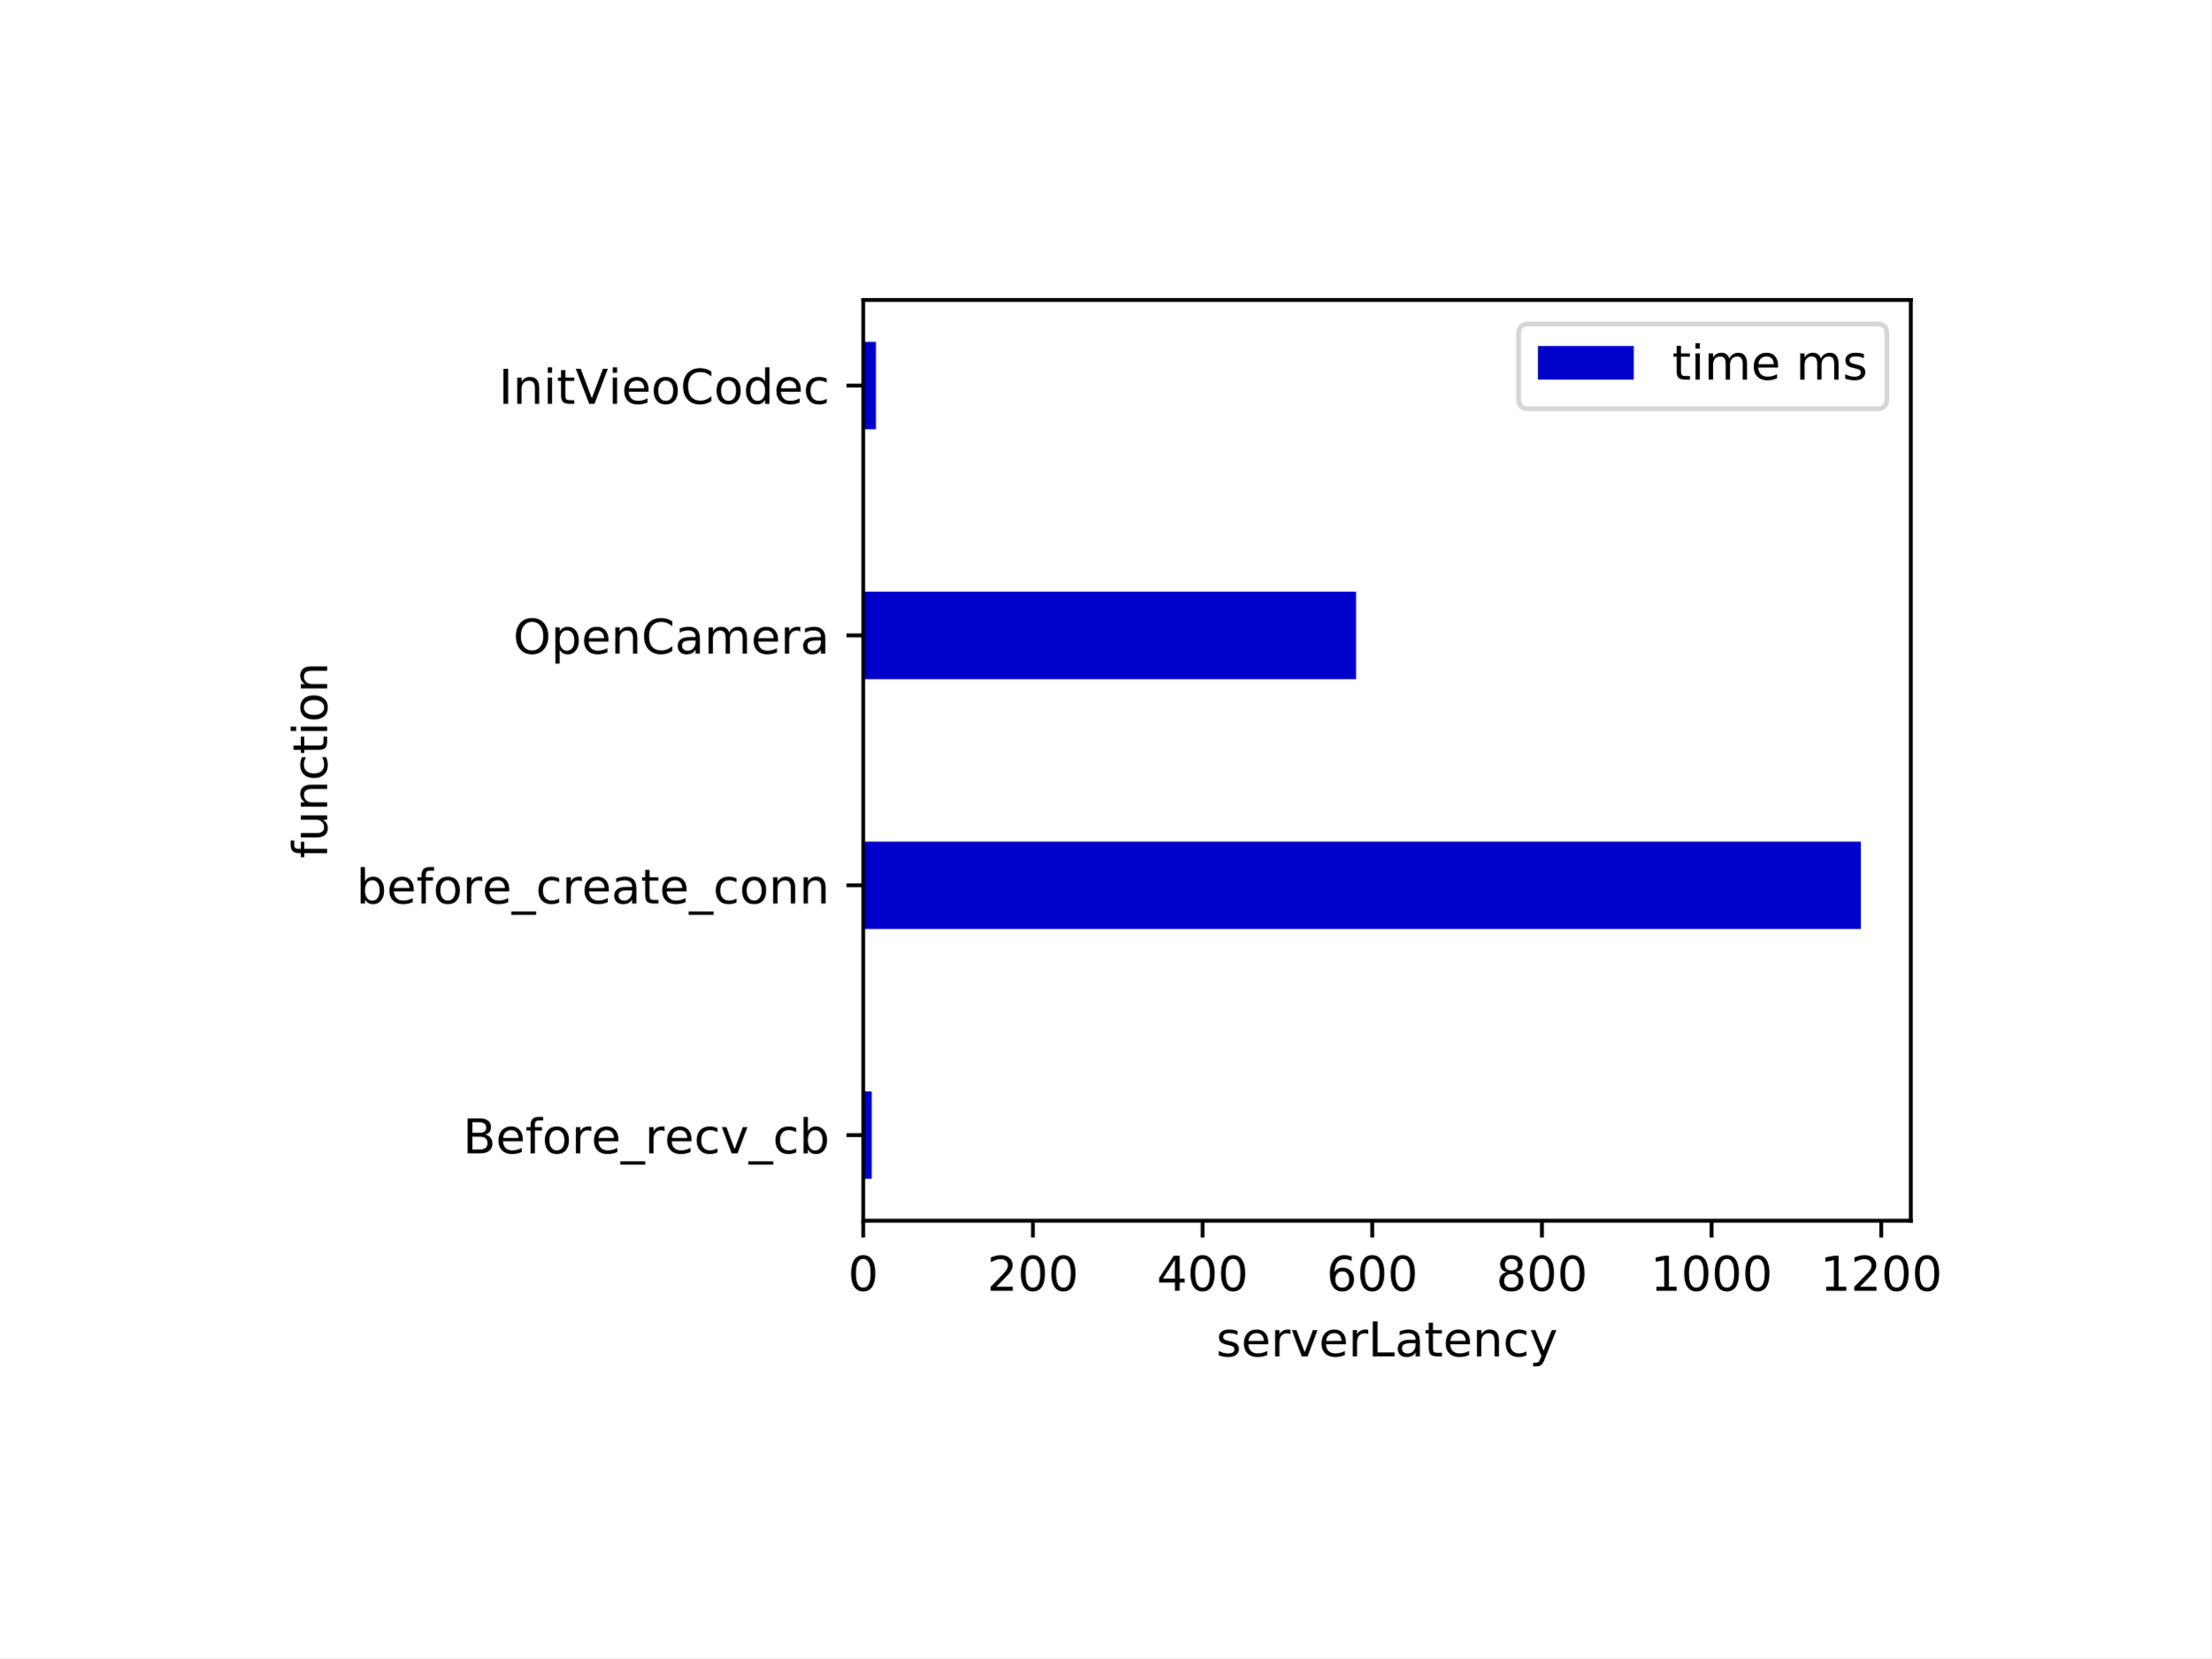
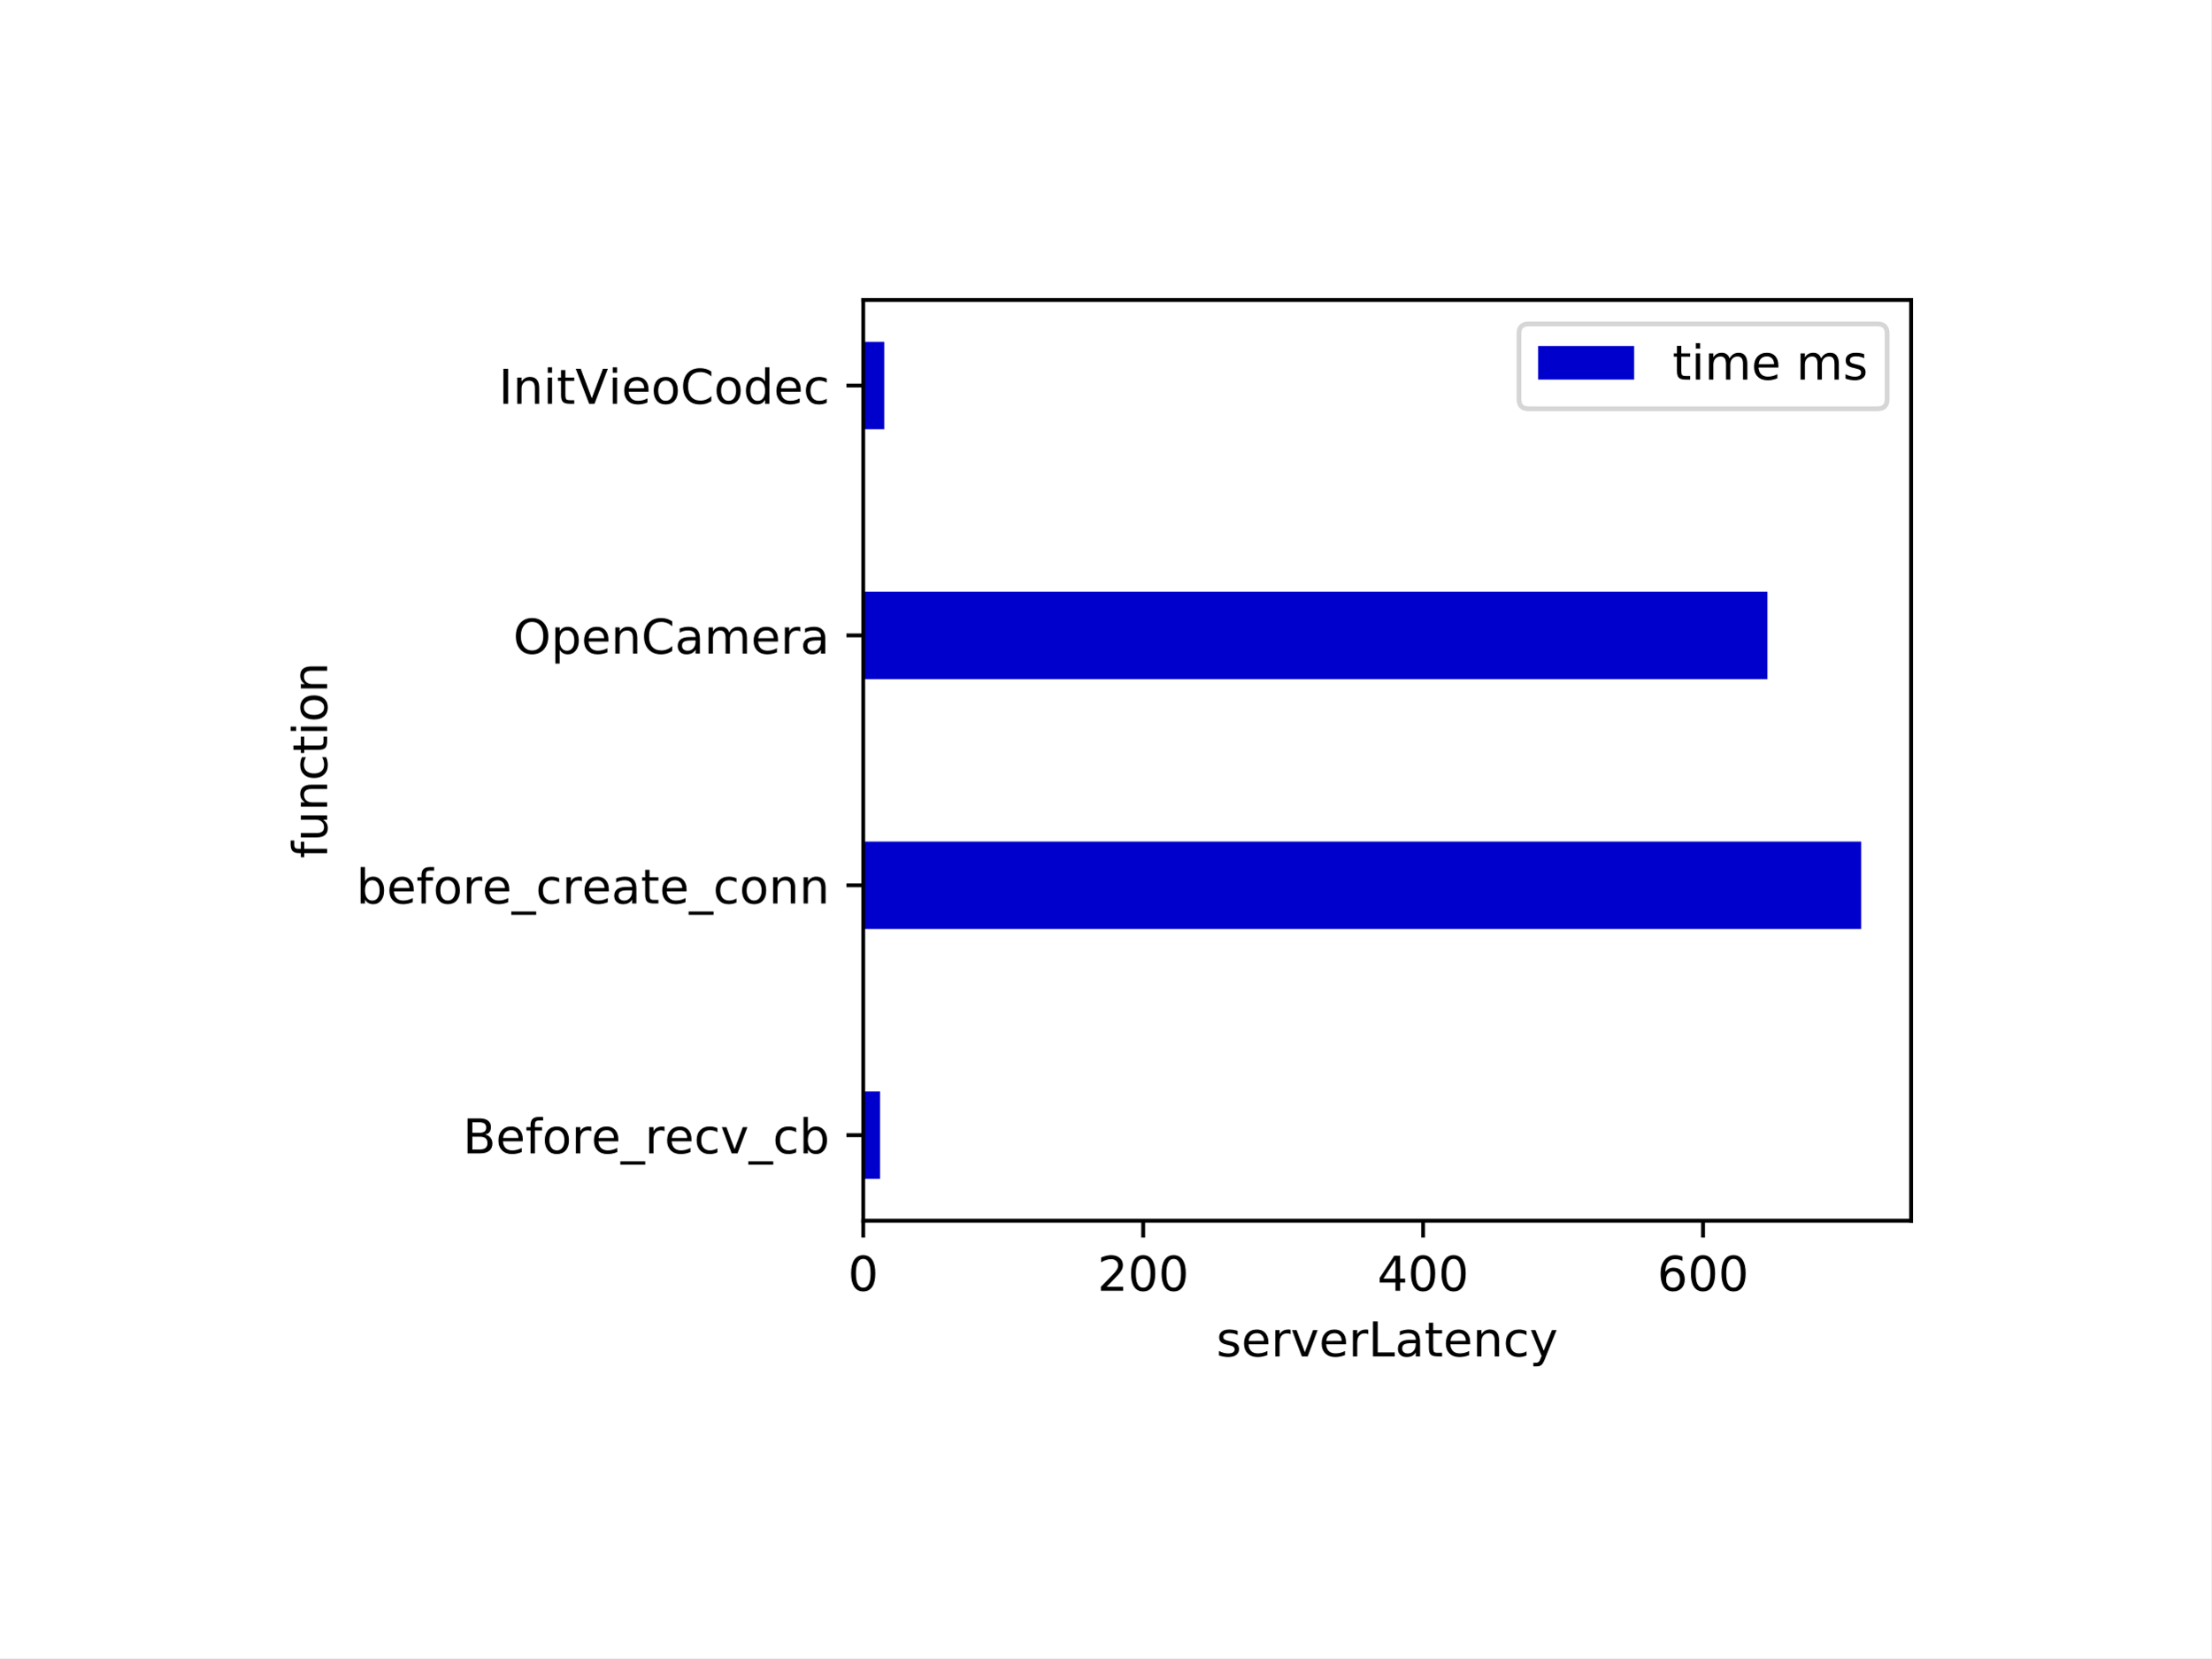
<svg xmlns="http://www.w3.org/2000/svg" xmlns:xlink="http://www.w3.org/1999/xlink" height="345.6pt" version="1.1" viewBox="0 0 460.8 345.6" width="460.8pt">
  <defs>
    <style type="text/css">
*{stroke-linecap:butt;stroke-linejoin:round;}
  </style>
  </defs>
  <g id="figure_1">
    <g id="patch_1">
      <path d="M 0 345.6  L 460.8 345.6  L 460.8 0  L 0 0  z " style="fill:#ffffff;" />
    </g>
    <g id="axes_1">
      <g id="patch_2">
-         <path d="M 179.9 254.44  L 398.22 254.44  L 398.22 62.52  L 179.9 62.52  z " style="fill:#ffffff;" />
+         <path d="M 179.9 254.44  L 398.28 254.44  L 398.28 62.52  L 179.9 62.52  z " style="fill:#ffffff;" />
      </g>
      <g id="patch_3">
-         <path clip-path="url(#p79025042c4)" d="M 179.9 245.716  L 181.668 245.716  L 181.668 227.488  L 179.9 227.488  z " style="fill:#0000cd;" />
+         <path clip-path="url(#p4a1dbe1ac6)" d="M 179.9 245.716  L 183.4 245.716  L 183.4 227.488  L 179.9 227.488  z " style="fill:#0000cd;" />
      </g>
      <g id="patch_4">
-         <path clip-path="url(#p79025042c4)" d="M 179.9 193.635  L 387.823 193.635  L 387.823 175.406  L 179.9 175.406  z " style="fill:#0000cd;" />
+         <path clip-path="url(#p4a1dbe1ac6)" d="M 179.9 193.635  L 387.881 193.635  L 387.881 175.406  L 179.9 175.406  z " style="fill:#0000cd;" />
      </g>
      <g id="patch_5">
-         <path clip-path="url(#p79025042c4)" d="M 179.9 141.554  L 282.624 141.554  L 282.624 123.325  L 179.9 123.325  z " style="fill:#0000cd;" />
+         <path clip-path="url(#p4a1dbe1ac6)" d="M 179.9 141.554  L 368.337 141.554  L 368.337 123.325  L 179.9 123.325  z " style="fill:#0000cd;" />
      </g>
      <g id="patch_6">
-         <path clip-path="url(#p79025042c4)" d="M 179.9 89.472  L 182.552 89.472  L 182.552 71.244  L 179.9 71.244  z " style="fill:#0000cd;" />
+         <path clip-path="url(#p4a1dbe1ac6)" d="M 179.9 89.472  L 184.275 89.472  L 184.275 71.244  L 179.9 71.244  z " style="fill:#0000cd;" />
      </g>
      <g id="matplotlib.axis_1">
        <g id="xtick_1">
          <g id="line2d_1">
            <defs>
-               <path d="M 0 0  L 0 3.5  " id="ma49d80cb54" style="stroke:#000000;stroke-width:0.8;" />
-             </defs>
-             <g>
-               <use style="stroke:#000000;stroke-width:0.8;" x="179.9" xlink:href="#ma49d80cb54" y="254.44" />
+               <path d="M 0 0  L 0 3.5  " id="md226bafcd1" style="stroke:#000000;stroke-width:0.8;" />
+             </defs>
+             <g>
+               <use style="stroke:#000000;stroke-width:0.8;" x="179.9" xlink:href="#md226bafcd1" y="254.44" />
            </g>
          </g>
          <g id="text_1">
            <defs>
              <path d="M 31.781 66.406  Q 24.172 66.406 20.328 58.906  Q 16.5 51.422 16.5 36.375  Q 16.5 21.391 20.328 13.891  Q 24.172 6.391 31.781 6.391  Q 39.453 6.391 43.281 13.891  Q 47.125 21.391 47.125 36.375  Q 47.125 51.422 43.281 58.906  Q 39.453 66.406 31.781 66.406  z M 31.781 74.219  Q 44.047 74.219 50.516 64.516  Q 56.984 54.828 56.984 36.375  Q 56.984 17.969 50.516 8.266  Q 44.047 -1.422 31.781 -1.422  Q 19.531 -1.422 13.062 8.266  Q 6.594 17.969 6.594 36.375  Q 6.594 54.828 13.062 64.516  Q 19.531 74.219 31.781 74.219  z " id="DejaVuSans-30" />
            </defs>
            <g transform="translate(176.7188 269.0384)scale(0.1 -0.1)">
              <use xlink:href="#DejaVuSans-30" />
            </g>
          </g>
        </g>
        <g id="xtick_2">
          <g id="line2d_2">
            <g>
-               <use style="stroke:#000000;stroke-width:0.8;" x="215.261" xlink:href="#ma49d80cb54" y="254.44" />
+               <use style="stroke:#000000;stroke-width:0.8;" x="238.24" xlink:href="#md226bafcd1" y="254.44" />
            </g>
          </g>
          <g id="text_2">
            <defs>
              <path d="M 19.188 8.297  L 53.609 8.297  L 53.609 0  L 7.328 0  L 7.328 8.297  Q 12.938 14.109 22.625 23.891  Q 32.328 33.688 34.812 36.531  Q 39.547 41.844 41.422 45.531  Q 43.312 49.219 43.312 52.781  Q 43.312 58.594 39.234 62.25  Q 35.156 65.922 28.609 65.922  Q 23.969 65.922 18.812 64.312  Q 13.672 62.703 7.812 59.422  L 7.812 69.391  Q 13.766 71.781 18.938 73  Q 24.125 74.219 28.422 74.219  Q 39.75 74.219 46.484 68.547  Q 53.219 62.891 53.219 53.422  Q 53.219 48.922 51.531 44.891  Q 49.859 40.875 45.406 35.406  Q 44.188 33.984 37.641 27.219  Q 31.109 20.453 19.188 8.297  z " id="DejaVuSans-32" />
            </defs>
-             <g transform="translate(205.7174 269.0384)scale(0.1 -0.1)">
+             <g transform="translate(228.6959 269.0384)scale(0.1 -0.1)">
              <use xlink:href="#DejaVuSans-32" />
              <use x="63.623" xlink:href="#DejaVuSans-30" />
              <use x="127.246" xlink:href="#DejaVuSans-30" />
            </g>
          </g>
        </g>
        <g id="xtick_3">
          <g id="line2d_3">
            <g>
-               <use style="stroke:#000000;stroke-width:0.8;" x="250.622" xlink:href="#ma49d80cb54" y="254.44" />
+               <use style="stroke:#000000;stroke-width:0.8;" x="296.579" xlink:href="#md226bafcd1" y="254.44" />
            </g>
          </g>
          <g id="text_3">
            <defs>
              <path d="M 37.797 64.312  L 12.891 25.391  L 37.797 25.391  z M 35.203 72.906  L 47.609 72.906  L 47.609 25.391  L 58.016 25.391  L 58.016 17.188  L 47.609 17.188  L 47.609 0  L 37.797 0  L 37.797 17.188  L 4.891 17.188  L 4.891 26.703  z " id="DejaVuSans-34" />
            </defs>
-             <g transform="translate(241.0785 269.0384)scale(0.1 -0.1)">
+             <g transform="translate(287.0356 269.0384)scale(0.1 -0.1)">
              <use xlink:href="#DejaVuSans-34" />
              <use x="63.623" xlink:href="#DejaVuSans-30" />
              <use x="127.246" xlink:href="#DejaVuSans-30" />
            </g>
          </g>
        </g>
        <g id="xtick_4">
          <g id="line2d_4">
            <g>
-               <use style="stroke:#000000;stroke-width:0.8;" x="285.983" xlink:href="#ma49d80cb54" y="254.44" />
+               <use style="stroke:#000000;stroke-width:0.8;" x="354.919" xlink:href="#md226bafcd1" y="254.44" />
            </g>
          </g>
          <g id="text_4">
            <defs>
              <path d="M 33.016 40.375  Q 26.375 40.375 22.484 35.828  Q 18.609 31.297 18.609 23.391  Q 18.609 15.531 22.484 10.953  Q 26.375 6.391 33.016 6.391  Q 39.656 6.391 43.531 10.953  Q 47.406 15.531 47.406 23.391  Q 47.406 31.297 43.531 35.828  Q 39.656 40.375 33.016 40.375  z M 52.594 71.297  L 52.594 62.312  Q 48.875 64.062 45.094 64.984  Q 41.312 65.922 37.594 65.922  Q 27.828 65.922 22.672 59.328  Q 17.531 52.734 16.797 39.406  Q 19.672 43.656 24.016 45.922  Q 28.375 48.188 33.594 48.188  Q 44.578 48.188 50.953 41.516  Q 57.328 34.859 57.328 23.391  Q 57.328 12.156 50.688 5.359  Q 44.047 -1.422 33.016 -1.422  Q 20.359 -1.422 13.672 8.266  Q 6.984 17.969 6.984 36.375  Q 6.984 53.656 15.188 63.938  Q 23.391 74.219 37.203 74.219  Q 40.922 74.219 44.703 73.484  Q 48.484 72.75 52.594 71.297  z " id="DejaVuSans-36" />
            </defs>
-             <g transform="translate(276.4396 269.0384)scale(0.1 -0.1)">
+             <g transform="translate(345.3753 269.0384)scale(0.1 -0.1)">
              <use xlink:href="#DejaVuSans-36" />
              <use x="63.623" xlink:href="#DejaVuSans-30" />
              <use x="127.246" xlink:href="#DejaVuSans-30" />
            </g>
          </g>
        </g>
-         <g id="xtick_5">
-           <g id="line2d_5">
-             <g>
-               <use style="stroke:#000000;stroke-width:0.8;" x="321.345" xlink:href="#ma49d80cb54" y="254.44" />
-             </g>
-           </g>
-           <g id="text_5">
-             <defs>
-               <path d="M 31.781 34.625  Q 24.75 34.625 20.719 30.859  Q 16.703 27.094 16.703 20.516  Q 16.703 13.922 20.719 10.156  Q 24.75 6.391 31.781 6.391  Q 38.812 6.391 42.859 10.172  Q 46.922 13.969 46.922 20.516  Q 46.922 27.094 42.891 30.859  Q 38.875 34.625 31.781 34.625  z M 21.922 38.812  Q 15.578 40.375 12.031 44.719  Q 8.5 49.078 8.5 55.328  Q 8.5 64.062 14.719 69.141  Q 20.953 74.219 31.781 74.219  Q 42.672 74.219 48.875 69.141  Q 55.078 64.062 55.078 55.328  Q 55.078 49.078 51.531 44.719  Q 48 40.375 41.703 38.812  Q 48.828 37.156 52.797 32.312  Q 56.781 27.484 56.781 20.516  Q 56.781 9.906 50.312 4.234  Q 43.844 -1.422 31.781 -1.422  Q 19.734 -1.422 13.25 4.234  Q 6.781 9.906 6.781 20.516  Q 6.781 27.484 10.781 32.312  Q 14.797 37.156 21.922 38.812  z M 18.312 54.391  Q 18.312 48.734 21.844 45.562  Q 25.391 42.391 31.781 42.391  Q 38.141 42.391 41.719 45.562  Q 45.312 48.734 45.312 54.391  Q 45.312 60.062 41.719 63.234  Q 38.141 66.406 31.781 66.406  Q 25.391 66.406 21.844 63.234  Q 18.312 60.062 18.312 54.391  z " id="DejaVuSans-38" />
-             </defs>
-             <g transform="translate(311.8008 269.0384)scale(0.1 -0.1)">
-               <use xlink:href="#DejaVuSans-38" />
-               <use x="63.623" xlink:href="#DejaVuSans-30" />
-               <use x="127.246" xlink:href="#DejaVuSans-30" />
-             </g>
-           </g>
-         </g>
-         <g id="xtick_6">
-           <g id="line2d_6">
-             <g>
-               <use style="stroke:#000000;stroke-width:0.8;" x="356.706" xlink:href="#ma49d80cb54" y="254.44" />
-             </g>
-           </g>
-           <g id="text_6">
-             <defs>
-               <path d="M 12.406 8.297  L 28.516 8.297  L 28.516 63.922  L 10.984 60.406  L 10.984 69.391  L 28.422 72.906  L 38.281 72.906  L 38.281 8.297  L 54.391 8.297  L 54.391 0  L 12.406 0  z " id="DejaVuSans-31" />
-             </defs>
-             <g transform="translate(343.9806 269.0384)scale(0.1 -0.1)">
-               <use xlink:href="#DejaVuSans-31" />
-               <use x="63.623" xlink:href="#DejaVuSans-30" />
-               <use x="127.246" xlink:href="#DejaVuSans-30" />
-               <use x="190.869" xlink:href="#DejaVuSans-30" />
-             </g>
-           </g>
-         </g>
-         <g id="xtick_7">
-           <g id="line2d_7">
-             <g>
-               <use style="stroke:#000000;stroke-width:0.8;" x="392.067" xlink:href="#ma49d80cb54" y="254.44" />
-             </g>
-           </g>
-           <g id="text_7">
-             <g transform="translate(379.3418 269.0384)scale(0.1 -0.1)">
-               <use xlink:href="#DejaVuSans-31" />
-               <use x="63.623" xlink:href="#DejaVuSans-32" />
-               <use x="127.246" xlink:href="#DejaVuSans-30" />
-               <use x="190.869" xlink:href="#DejaVuSans-30" />
-             </g>
-           </g>
-         </g>
-         <g id="text_8">
+         <g id="text_5">
          <defs>
            <path d="M 44.281 53.078  L 44.281 44.578  Q 40.484 46.531 36.375 47.5  Q 32.281 48.484 27.875 48.484  Q 21.188 48.484 17.844 46.438  Q 14.5 44.391 14.5 40.281  Q 14.5 37.156 16.891 35.375  Q 19.281 33.594 26.516 31.984  L 29.594 31.297  Q 39.156 29.25 43.188 25.516  Q 47.219 21.781 47.219 15.094  Q 47.219 7.469 41.188 3.016  Q 35.156 -1.422 24.609 -1.422  Q 20.219 -1.422 15.453 -0.562  Q 10.688 0.297 5.422 2  L 5.422 11.281  Q 10.406 8.688 15.234 7.391  Q 20.062 6.109 24.812 6.109  Q 31.156 6.109 34.562 8.281  Q 37.984 10.453 37.984 14.406  Q 37.984 18.062 35.516 20.016  Q 33.062 21.969 24.703 23.781  L 21.578 24.516  Q 13.234 26.266 9.516 29.906  Q 5.812 33.547 5.812 39.891  Q 5.812 47.609 11.281 51.797  Q 16.75 56 26.812 56  Q 31.781 56 36.172 55.266  Q 40.578 54.547 44.281 53.078  z " id="DejaVuSans-73" />
            <path d="M 56.203 29.594  L 56.203 25.203  L 14.891 25.203  Q 15.484 15.922 20.484 11.062  Q 25.484 6.203 34.422 6.203  Q 39.594 6.203 44.453 7.469  Q 49.312 8.734 54.109 11.281  L 54.109 2.781  Q 49.266 0.734 44.188 -0.344  Q 39.109 -1.422 33.891 -1.422  Q 20.797 -1.422 13.156 6.188  Q 5.516 13.812 5.516 26.812  Q 5.516 40.234 12.766 48.109  Q 20.016 56 32.328 56  Q 43.359 56 49.781 48.891  Q 56.203 41.797 56.203 29.594  z M 47.219 32.234  Q 47.125 39.594 43.094 43.984  Q 39.062 48.391 32.422 48.391  Q 24.906 48.391 20.391 44.141  Q 15.875 39.891 15.188 32.172  z " id="DejaVuSans-65" />
            <path d="M 41.109 46.297  Q 39.594 47.172 37.812 47.578  Q 36.031 48 33.891 48  Q 26.266 48 22.188 43.047  Q 18.109 38.094 18.109 28.812  L 18.109 0  L 9.078 0  L 9.078 54.688  L 18.109 54.688  L 18.109 46.188  Q 20.953 51.172 25.484 53.578  Q 30.031 56 36.531 56  Q 37.453 56 38.578 55.875  Q 39.703 55.766 41.062 55.516  z " id="DejaVuSans-72" />
            <path d="M 2.984 54.688  L 12.5 54.688  L 29.594 8.797  L 46.688 54.688  L 56.203 54.688  L 35.688 0  L 23.484 0  z " id="DejaVuSans-76" />
            <path d="M 9.812 72.906  L 19.672 72.906  L 19.672 8.297  L 55.172 8.297  L 55.172 0  L 9.812 0  z " id="DejaVuSans-4c" />
            <path d="M 34.281 27.484  Q 23.391 27.484 19.188 25  Q 14.984 22.516 14.984 16.5  Q 14.984 11.719 18.141 8.906  Q 21.297 6.109 26.703 6.109  Q 34.188 6.109 38.703 11.406  Q 43.219 16.703 43.219 25.484  L 43.219 27.484  z M 52.203 31.203  L 52.203 0  L 43.219 0  L 43.219 8.297  Q 40.141 3.328 35.547 0.953  Q 30.953 -1.422 24.312 -1.422  Q 15.922 -1.422 10.953 3.297  Q 6 8.016 6 15.922  Q 6 25.141 12.172 29.828  Q 18.359 34.516 30.609 34.516  L 43.219 34.516  L 43.219 35.406  Q 43.219 41.609 39.141 45  Q 35.062 48.391 27.688 48.391  Q 23 48.391 18.547 47.266  Q 14.109 46.141 10.016 43.891  L 10.016 52.203  Q 14.938 54.109 19.578 55.047  Q 24.219 56 28.609 56  Q 40.484 56 46.344 49.844  Q 52.203 43.703 52.203 31.203  z " id="DejaVuSans-61" />
            <path d="M 18.312 70.219  L 18.312 54.688  L 36.812 54.688  L 36.812 47.703  L 18.312 47.703  L 18.312 18.016  Q 18.312 11.328 20.141 9.422  Q 21.969 7.516 27.594 7.516  L 36.812 7.516  L 36.812 0  L 27.594 0  Q 17.188 0 13.234 3.875  Q 9.281 7.766 9.281 18.016  L 9.281 47.703  L 2.688 47.703  L 2.688 54.688  L 9.281 54.688  L 9.281 70.219  z " id="DejaVuSans-74" />
            <path d="M 54.891 33.016  L 54.891 0  L 45.906 0  L 45.906 32.719  Q 45.906 40.484 42.875 44.328  Q 39.844 48.188 33.797 48.188  Q 26.516 48.188 22.312 43.547  Q 18.109 38.922 18.109 30.906  L 18.109 0  L 9.078 0  L 9.078 54.688  L 18.109 54.688  L 18.109 46.188  Q 21.344 51.125 25.703 53.562  Q 30.078 56 35.797 56  Q 45.219 56 50.047 50.172  Q 54.891 44.344 54.891 33.016  z " id="DejaVuSans-6e" />
            <path d="M 48.781 52.594  L 48.781 44.188  Q 44.969 46.297 41.141 47.344  Q 37.312 48.391 33.406 48.391  Q 24.656 48.391 19.812 42.844  Q 14.984 37.312 14.984 27.297  Q 14.984 17.281 19.812 11.734  Q 24.656 6.203 33.406 6.203  Q 37.312 6.203 41.141 7.25  Q 44.969 8.297 48.781 10.406  L 48.781 2.094  Q 45.016 0.344 40.984 -0.531  Q 36.969 -1.422 32.422 -1.422  Q 20.062 -1.422 12.781 6.344  Q 5.516 14.109 5.516 27.297  Q 5.516 40.672 12.859 48.328  Q 20.219 56 33.016 56  Q 37.156 56 41.109 55.141  Q 45.062 54.297 48.781 52.594  z " id="DejaVuSans-63" />
            <path d="M 32.172 -5.078  Q 28.375 -14.844 24.75 -17.812  Q 21.141 -20.797 15.094 -20.797  L 7.906 -20.797  L 7.906 -13.281  L 13.188 -13.281  Q 16.891 -13.281 18.938 -11.516  Q 21 -9.766 23.484 -3.219  L 25.094 0.875  L 2.984 54.688  L 12.5 54.688  L 29.594 11.922  L 46.688 54.688  L 56.203 54.688  z " id="DejaVuSans-79" />
          </defs>
-           <g transform="translate(253.4676 282.7166)scale(0.1 -0.1)">
+           <g transform="translate(253.4978 282.7166)scale(0.1 -0.1)">
            <use xlink:href="#DejaVuSans-73" />
            <use x="52.1" xlink:href="#DejaVuSans-65" />
            <use x="113.623" xlink:href="#DejaVuSans-72" />
            <use x="154.736" xlink:href="#DejaVuSans-76" />
            <use x="213.916" xlink:href="#DejaVuSans-65" />
            <use x="275.439" xlink:href="#DejaVuSans-72" />
            <use x="316.553" xlink:href="#DejaVuSans-4c" />
            <use x="372.266" xlink:href="#DejaVuSans-61" />
            <use x="433.545" xlink:href="#DejaVuSans-74" />
            <use x="472.754" xlink:href="#DejaVuSans-65" />
            <use x="534.277" xlink:href="#DejaVuSans-6e" />
            <use x="597.656" xlink:href="#DejaVuSans-63" />
            <use x="652.637" xlink:href="#DejaVuSans-79" />
          </g>
        </g>
      </g>
      <g id="matplotlib.axis_2">
        <g id="ytick_1">
-           <g id="line2d_8">
-             <defs>
-               <path d="M 0 0  L -3.5 0  " id="m3fba79998d" style="stroke:#000000;stroke-width:0.8;" />
-             </defs>
-             <g>
-               <use style="stroke:#000000;stroke-width:0.8;" x="179.9" xlink:href="#m3fba79998d" y="236.602" />
-             </g>
-           </g>
-           <g id="text_9">
+           <g id="line2d_5">
+             <defs>
+               <path d="M 0 0  L -3.5 0  " id="mdd6d3f6734" style="stroke:#000000;stroke-width:0.8;" />
+             </defs>
+             <g>
+               <use style="stroke:#000000;stroke-width:0.8;" x="179.9" xlink:href="#mdd6d3f6734" y="236.602" />
+             </g>
+           </g>
+           <g id="text_6">
            <defs>
              <path d="M 19.672 34.812  L 19.672 8.109  L 35.5 8.109  Q 43.453 8.109 47.281 11.406  Q 51.125 14.703 51.125 21.484  Q 51.125 28.328 47.281 31.562  Q 43.453 34.812 35.5 34.812  z M 19.672 64.797  L 19.672 42.828  L 34.281 42.828  Q 41.5 42.828 45.031 45.531  Q 48.578 48.25 48.578 53.812  Q 48.578 59.328 45.031 62.062  Q 41.5 64.797 34.281 64.797  z M 9.812 72.906  L 35.016 72.906  Q 46.297 72.906 52.391 68.219  Q 58.5 63.531 58.5 54.891  Q 58.5 48.188 55.375 44.234  Q 52.25 40.281 46.188 39.312  Q 53.469 37.75 57.5 32.781  Q 61.531 27.828 61.531 20.406  Q 61.531 10.641 54.891 5.312  Q 48.25 0 35.984 0  L 9.812 0  z " id="DejaVuSans-42" />
              <path d="M 37.109 75.984  L 37.109 68.5  L 28.516 68.5  Q 23.688 68.5 21.797 66.547  Q 19.922 64.594 19.922 59.516  L 19.922 54.688  L 34.719 54.688  L 34.719 47.703  L 19.922 47.703  L 19.922 0  L 10.891 0  L 10.891 47.703  L 2.297 47.703  L 2.297 54.688  L 10.891 54.688  L 10.891 58.5  Q 10.891 67.625 15.141 71.797  Q 19.391 75.984 28.609 75.984  z " id="DejaVuSans-66" />
              <path d="M 30.609 48.391  Q 23.391 48.391 19.188 42.75  Q 14.984 37.109 14.984 27.297  Q 14.984 17.484 19.156 11.844  Q 23.344 6.203 30.609 6.203  Q 37.797 6.203 41.984 11.859  Q 46.188 17.531 46.188 27.297  Q 46.188 37.016 41.984 42.703  Q 37.797 48.391 30.609 48.391  z M 30.609 56  Q 42.328 56 49.016 48.375  Q 55.719 40.766 55.719 27.297  Q 55.719 13.875 49.016 6.219  Q 42.328 -1.422 30.609 -1.422  Q 18.844 -1.422 12.172 6.219  Q 5.516 13.875 5.516 27.297  Q 5.516 40.766 12.172 48.375  Q 18.844 56 30.609 56  z " id="DejaVuSans-6f" />
              <path d="M 50.984 -16.609  L 50.984 -23.578  L -0.984 -23.578  L -0.984 -16.609  z " id="DejaVuSans-5f" />
              <path d="M 48.688 27.297  Q 48.688 37.203 44.609 42.844  Q 40.531 48.484 33.406 48.484  Q 26.266 48.484 22.188 42.844  Q 18.109 37.203 18.109 27.297  Q 18.109 17.391 22.188 11.75  Q 26.266 6.109 33.406 6.109  Q 40.531 6.109 44.609 11.75  Q 48.688 17.391 48.688 27.297  z M 18.109 46.391  Q 20.953 51.266 25.266 53.625  Q 29.594 56 35.594 56  Q 45.562 56 51.781 48.094  Q 58.016 40.188 58.016 27.297  Q 58.016 14.406 51.781 6.484  Q 45.562 -1.422 35.594 -1.422  Q 29.594 -1.422 25.266 0.953  Q 20.953 3.328 18.109 8.203  L 18.109 0  L 9.078 0  L 9.078 75.984  L 18.109 75.984  z " id="DejaVuSans-62" />
            </defs>
            <g transform="translate(96.46094 240.4013)scale(0.1 -0.1)">
              <use xlink:href="#DejaVuSans-42" />
              <use x="68.604" xlink:href="#DejaVuSans-65" />
              <use x="130.127" xlink:href="#DejaVuSans-66" />
              <use x="165.332" xlink:href="#DejaVuSans-6f" />
              <use x="226.514" xlink:href="#DejaVuSans-72" />
              <use x="267.596" xlink:href="#DejaVuSans-65" />
              <use x="329.119" xlink:href="#DejaVuSans-5f" />
              <use x="379.119" xlink:href="#DejaVuSans-72" />
              <use x="420.201" xlink:href="#DejaVuSans-65" />
              <use x="481.725" xlink:href="#DejaVuSans-63" />
              <use x="536.705" xlink:href="#DejaVuSans-76" />
              <use x="595.885" xlink:href="#DejaVuSans-5f" />
              <use x="645.885" xlink:href="#DejaVuSans-63" />
              <use x="700.865" xlink:href="#DejaVuSans-62" />
            </g>
          </g>
        </g>
        <g id="ytick_2">
-           <g id="line2d_9">
-             <g>
-               <use style="stroke:#000000;stroke-width:0.8;" x="179.9" xlink:href="#m3fba79998d" y="184.521" />
-             </g>
-           </g>
-           <g id="text_10">
+           <g id="line2d_6">
+             <g>
+               <use style="stroke:#000000;stroke-width:0.8;" x="179.9" xlink:href="#mdd6d3f6734" y="184.521" />
+             </g>
+           </g>
+           <g id="text_7">
            <g transform="translate(74.24531 188.3199)scale(0.1 -0.1)">
              <use xlink:href="#DejaVuSans-62" />
              <use x="63.477" xlink:href="#DejaVuSans-65" />
              <use x="125" xlink:href="#DejaVuSans-66" />
              <use x="160.205" xlink:href="#DejaVuSans-6f" />
              <use x="221.387" xlink:href="#DejaVuSans-72" />
              <use x="262.469" xlink:href="#DejaVuSans-65" />
              <use x="323.992" xlink:href="#DejaVuSans-5f" />
              <use x="373.992" xlink:href="#DejaVuSans-63" />
              <use x="428.973" xlink:href="#DejaVuSans-72" />
              <use x="470.055" xlink:href="#DejaVuSans-65" />
              <use x="531.578" xlink:href="#DejaVuSans-61" />
              <use x="592.857" xlink:href="#DejaVuSans-74" />
              <use x="632.066" xlink:href="#DejaVuSans-65" />
              <use x="693.59" xlink:href="#DejaVuSans-5f" />
              <use x="743.59" xlink:href="#DejaVuSans-63" />
              <use x="798.57" xlink:href="#DejaVuSans-6f" />
              <use x="859.752" xlink:href="#DejaVuSans-6e" />
              <use x="923.131" xlink:href="#DejaVuSans-6e" />
            </g>
          </g>
        </g>
        <g id="ytick_3">
-           <g id="line2d_10">
-             <g>
-               <use style="stroke:#000000;stroke-width:0.8;" x="179.9" xlink:href="#m3fba79998d" y="132.439" />
-             </g>
-           </g>
-           <g id="text_11">
+           <g id="line2d_7">
+             <g>
+               <use style="stroke:#000000;stroke-width:0.8;" x="179.9" xlink:href="#mdd6d3f6734" y="132.439" />
+             </g>
+           </g>
+           <g id="text_8">
            <defs>
              <path d="M 39.406 66.219  Q 28.656 66.219 22.328 58.203  Q 16.016 50.203 16.016 36.375  Q 16.016 22.609 22.328 14.594  Q 28.656 6.594 39.406 6.594  Q 50.141 6.594 56.422 14.594  Q 62.703 22.609 62.703 36.375  Q 62.703 50.203 56.422 58.203  Q 50.141 66.219 39.406 66.219  z M 39.406 74.219  Q 54.734 74.219 63.906 63.938  Q 73.094 53.656 73.094 36.375  Q 73.094 19.141 63.906 8.859  Q 54.734 -1.422 39.406 -1.422  Q 24.031 -1.422 14.812 8.828  Q 5.609 19.094 5.609 36.375  Q 5.609 53.656 14.812 63.938  Q 24.031 74.219 39.406 74.219  z " id="DejaVuSans-4f" />
              <path d="M 18.109 8.203  L 18.109 -20.797  L 9.078 -20.797  L 9.078 54.688  L 18.109 54.688  L 18.109 46.391  Q 20.953 51.266 25.266 53.625  Q 29.594 56 35.594 56  Q 45.562 56 51.781 48.094  Q 58.016 40.188 58.016 27.297  Q 58.016 14.406 51.781 6.484  Q 45.562 -1.422 35.594 -1.422  Q 29.594 -1.422 25.266 0.953  Q 20.953 3.328 18.109 8.203  z M 48.688 27.297  Q 48.688 37.203 44.609 42.844  Q 40.531 48.484 33.406 48.484  Q 26.266 48.484 22.188 42.844  Q 18.109 37.203 18.109 27.297  Q 18.109 17.391 22.188 11.75  Q 26.266 6.109 33.406 6.109  Q 40.531 6.109 44.609 11.75  Q 48.688 17.391 48.688 27.297  z " id="DejaVuSans-70" />
              <path d="M 64.406 67.281  L 64.406 56.891  Q 59.422 61.531 53.781 63.812  Q 48.141 66.109 41.797 66.109  Q 29.297 66.109 22.656 58.469  Q 16.016 50.828 16.016 36.375  Q 16.016 21.969 22.656 14.328  Q 29.297 6.688 41.797 6.688  Q 48.141 6.688 53.781 8.984  Q 59.422 11.281 64.406 15.922  L 64.406 5.609  Q 59.234 2.094 53.438 0.328  Q 47.656 -1.422 41.219 -1.422  Q 24.656 -1.422 15.125 8.703  Q 5.609 18.844 5.609 36.375  Q 5.609 53.953 15.125 64.078  Q 24.656 74.219 41.219 74.219  Q 47.75 74.219 53.531 72.484  Q 59.328 70.75 64.406 67.281  z " id="DejaVuSans-43" />
              <path d="M 52 44.188  Q 55.375 50.25 60.062 53.125  Q 64.75 56 71.094 56  Q 79.641 56 84.281 50.016  Q 88.922 44.047 88.922 33.016  L 88.922 0  L 79.891 0  L 79.891 32.719  Q 79.891 40.578 77.094 44.375  Q 74.312 48.188 68.609 48.188  Q 61.625 48.188 57.562 43.547  Q 53.516 38.922 53.516 30.906  L 53.516 0  L 44.484 0  L 44.484 32.719  Q 44.484 40.625 41.703 44.406  Q 38.922 48.188 33.109 48.188  Q 26.219 48.188 22.156 43.531  Q 18.109 38.875 18.109 30.906  L 18.109 0  L 9.078 0  L 9.078 54.688  L 18.109 54.688  L 18.109 46.188  Q 21.188 51.219 25.484 53.609  Q 29.781 56 35.688 56  Q 41.656 56 45.828 52.969  Q 50 49.953 52 44.188  z " id="DejaVuSans-6d" />
            </defs>
            <g transform="translate(106.9453 136.2385)scale(0.1 -0.1)">
              <use xlink:href="#DejaVuSans-4f" />
              <use x="78.711" xlink:href="#DejaVuSans-70" />
              <use x="142.188" xlink:href="#DejaVuSans-65" />
              <use x="203.711" xlink:href="#DejaVuSans-6e" />
              <use x="267.09" xlink:href="#DejaVuSans-43" />
              <use x="336.914" xlink:href="#DejaVuSans-61" />
              <use x="398.193" xlink:href="#DejaVuSans-6d" />
              <use x="495.605" xlink:href="#DejaVuSans-65" />
              <use x="557.129" xlink:href="#DejaVuSans-72" />
              <use x="598.242" xlink:href="#DejaVuSans-61" />
            </g>
          </g>
        </g>
        <g id="ytick_4">
-           <g id="line2d_11">
-             <g>
-               <use style="stroke:#000000;stroke-width:0.8;" x="179.9" xlink:href="#m3fba79998d" y="80.358" />
-             </g>
-           </g>
-           <g id="text_12">
+           <g id="line2d_8">
+             <g>
+               <use style="stroke:#000000;stroke-width:0.8;" x="179.9" xlink:href="#mdd6d3f6734" y="80.358" />
+             </g>
+           </g>
+           <g id="text_9">
            <defs>
              <path d="M 9.812 72.906  L 19.672 72.906  L 19.672 0  L 9.812 0  z " id="DejaVuSans-49" />
              <path d="M 9.422 54.688  L 18.406 54.688  L 18.406 0  L 9.422 0  z M 9.422 75.984  L 18.406 75.984  L 18.406 64.594  L 9.422 64.594  z " id="DejaVuSans-69" />
              <path d="M 28.609 0  L 0.781 72.906  L 11.078 72.906  L 34.188 11.531  L 57.328 72.906  L 67.578 72.906  L 39.797 0  z " id="DejaVuSans-56" />
              <path d="M 45.406 46.391  L 45.406 75.984  L 54.391 75.984  L 54.391 0  L 45.406 0  L 45.406 8.203  Q 42.578 3.328 38.25 0.953  Q 33.938 -1.422 27.875 -1.422  Q 17.969 -1.422 11.734 6.484  Q 5.516 14.406 5.516 27.297  Q 5.516 40.188 11.734 48.094  Q 17.969 56 27.875 56  Q 33.938 56 38.25 53.625  Q 42.578 51.266 45.406 46.391  z M 14.797 27.297  Q 14.797 17.391 18.875 11.75  Q 22.953 6.109 30.078 6.109  Q 37.203 6.109 41.297 11.75  Q 45.406 17.391 45.406 27.297  Q 45.406 37.203 41.297 42.844  Q 37.203 48.484 30.078 48.484  Q 22.953 48.484 18.875 42.844  Q 14.797 37.203 14.797 27.297  z " id="DejaVuSans-64" />
            </defs>
            <g transform="translate(103.925 84.1571)scale(0.1 -0.1)">
              <use xlink:href="#DejaVuSans-49" />
              <use x="29.492" xlink:href="#DejaVuSans-6e" />
              <use x="92.871" xlink:href="#DejaVuSans-69" />
              <use x="120.654" xlink:href="#DejaVuSans-74" />
              <use x="159.863" xlink:href="#DejaVuSans-56" />
              <use x="228.24" xlink:href="#DejaVuSans-69" />
              <use x="256.023" xlink:href="#DejaVuSans-65" />
              <use x="317.547" xlink:href="#DejaVuSans-6f" />
              <use x="378.729" xlink:href="#DejaVuSans-43" />
              <use x="448.553" xlink:href="#DejaVuSans-6f" />
              <use x="509.734" xlink:href="#DejaVuSans-64" />
              <use x="573.211" xlink:href="#DejaVuSans-65" />
              <use x="634.734" xlink:href="#DejaVuSans-63" />
            </g>
          </g>
        </g>
-         <g id="text_13">
+         <g id="text_10">
          <defs>
            <path d="M 8.5 21.578  L 8.5 54.688  L 17.484 54.688  L 17.484 21.922  Q 17.484 14.156 20.5 10.266  Q 23.531 6.391 29.594 6.391  Q 36.859 6.391 41.078 11.031  Q 45.312 15.672 45.312 23.688  L 45.312 54.688  L 54.297 54.688  L 54.297 0  L 45.312 0  L 45.312 8.406  Q 42.047 3.422 37.719 1  Q 33.406 -1.422 27.688 -1.422  Q 18.266 -1.422 13.375 4.438  Q 8.5 10.297 8.5 21.578  z M 31.109 56  z " id="DejaVuSans-75" />
          </defs>
          <g transform="translate(68.16563 178.9042)rotate(-90)scale(0.1 -0.1)">
            <use xlink:href="#DejaVuSans-66" />
            <use x="35.205" xlink:href="#DejaVuSans-75" />
            <use x="98.584" xlink:href="#DejaVuSans-6e" />
            <use x="161.963" xlink:href="#DejaVuSans-63" />
            <use x="216.943" xlink:href="#DejaVuSans-74" />
            <use x="256.152" xlink:href="#DejaVuSans-69" />
            <use x="283.936" xlink:href="#DejaVuSans-6f" />
            <use x="345.117" xlink:href="#DejaVuSans-6e" />
          </g>
        </g>
      </g>
      <g id="patch_7">
        <path d="M 179.9 254.44  L 179.9 62.52  " style="fill:none;stroke:#000000;stroke-linecap:square;stroke-linejoin:miter;stroke-width:0.8;" />
      </g>
      <g id="patch_8">
-         <path d="M 398.22 254.44  L 398.22 62.52  " style="fill:none;stroke:#000000;stroke-linecap:square;stroke-linejoin:miter;stroke-width:0.8;" />
+         <path d="M 398.28 254.44  L 398.28 62.52  " style="fill:none;stroke:#000000;stroke-linecap:square;stroke-linejoin:miter;stroke-width:0.8;" />
      </g>
      <g id="patch_9">
-         <path d="M 179.9 254.44  L 398.22 254.44  " style="fill:none;stroke:#000000;stroke-linecap:square;stroke-linejoin:miter;stroke-width:0.8;" />
+         <path d="M 179.9 254.44  L 398.28 254.44  " style="fill:none;stroke:#000000;stroke-linecap:square;stroke-linejoin:miter;stroke-width:0.8;" />
      </g>
      <g id="patch_10">
-         <path d="M 179.9 62.52  L 398.22 62.52  " style="fill:none;stroke:#000000;stroke-linecap:square;stroke-linejoin:miter;stroke-width:0.8;" />
+         <path d="M 179.9 62.52  L 398.28 62.52  " style="fill:none;stroke:#000000;stroke-linecap:square;stroke-linejoin:miter;stroke-width:0.8;" />
      </g>
      <g id="legend_1">
        <g id="patch_11">
-           <path d="M 318.499 85.198  L 391.22 85.198  Q 393.22 85.198 393.22 83.198  L 393.22 69.52  Q 393.22 67.52 391.22 67.52  L 318.499 67.52  Q 316.499 67.52 316.499 69.52  L 316.499 83.198  Q 316.499 85.198 318.499 85.198  z " style="fill:#ffffff;opacity:0.8;stroke:#cccccc;stroke-linejoin:miter;" />
+           <path d="M 318.56 85.198  L 391.28 85.198  Q 393.28 85.198 393.28 83.198  L 393.28 69.52  Q 393.28 67.52 391.28 67.52  L 318.56 67.52  Q 316.56 67.52 316.56 69.52  L 316.56 83.198  Q 316.56 85.198 318.56 85.198  z " style="fill:#ffffff;opacity:0.8;stroke:#cccccc;stroke-linejoin:miter;" />
        </g>
        <g id="patch_12">
-           <path d="M 320.499 79.118  L 340.499 79.118  L 340.499 72.118  L 320.499 72.118  z " style="fill:#0000cd;" />
-         </g>
-         <g id="text_14">
+           <path d="M 320.56 79.118  L 340.56 79.118  L 340.56 72.118  L 320.56 72.118  z " style="fill:#0000cd;" />
+         </g>
+         <g id="text_11">
          <defs>
            <path id="DejaVuSans-20" />
          </defs>
-           <g transform="translate(348.4993 79.11844)scale(0.1 -0.1)">
+           <g transform="translate(348.5597 79.11844)scale(0.1 -0.1)">
            <use xlink:href="#DejaVuSans-74" />
            <use x="39.209" xlink:href="#DejaVuSans-69" />
            <use x="66.992" xlink:href="#DejaVuSans-6d" />
            <use x="164.404" xlink:href="#DejaVuSans-65" />
            <use x="225.928" xlink:href="#DejaVuSans-20" />
            <use x="257.715" xlink:href="#DejaVuSans-6d" />
            <use x="355.127" xlink:href="#DejaVuSans-73" />
          </g>
        </g>
      </g>
    </g>
  </g>
  <defs>
-     <clipPath id="p79025042c4">
-       <rect height="191.92" width="218.32" x="179.9" y="62.52" />
+     <clipPath id="p4a1dbe1ac6">
+       <rect height="191.92" width="218.38" x="179.9" y="62.52" />
    </clipPath>
  </defs>
</svg>
